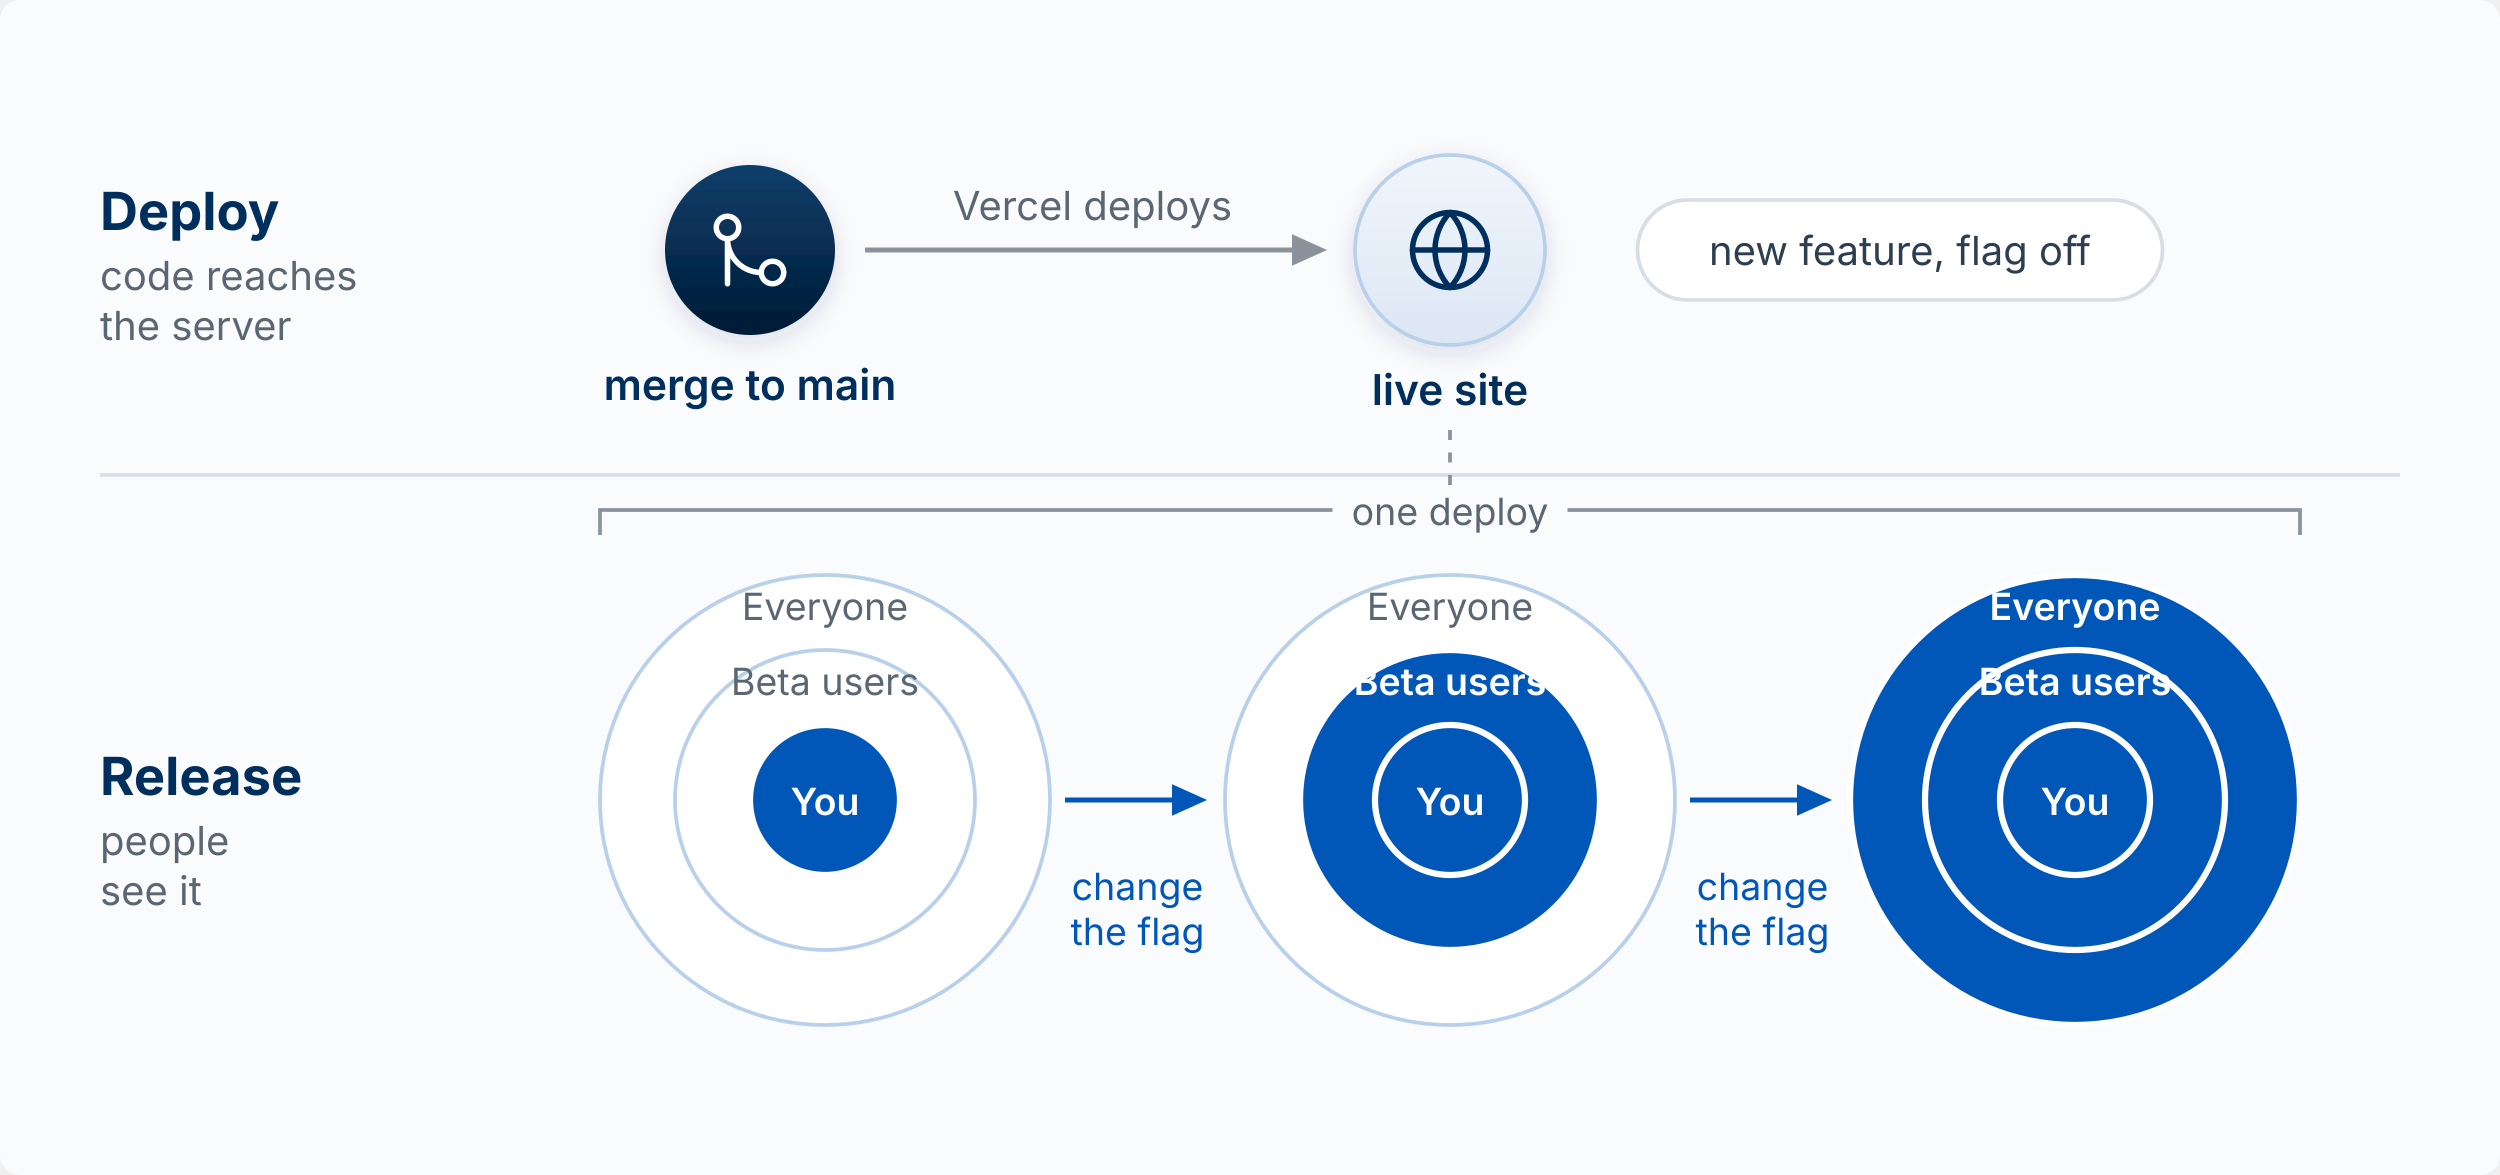
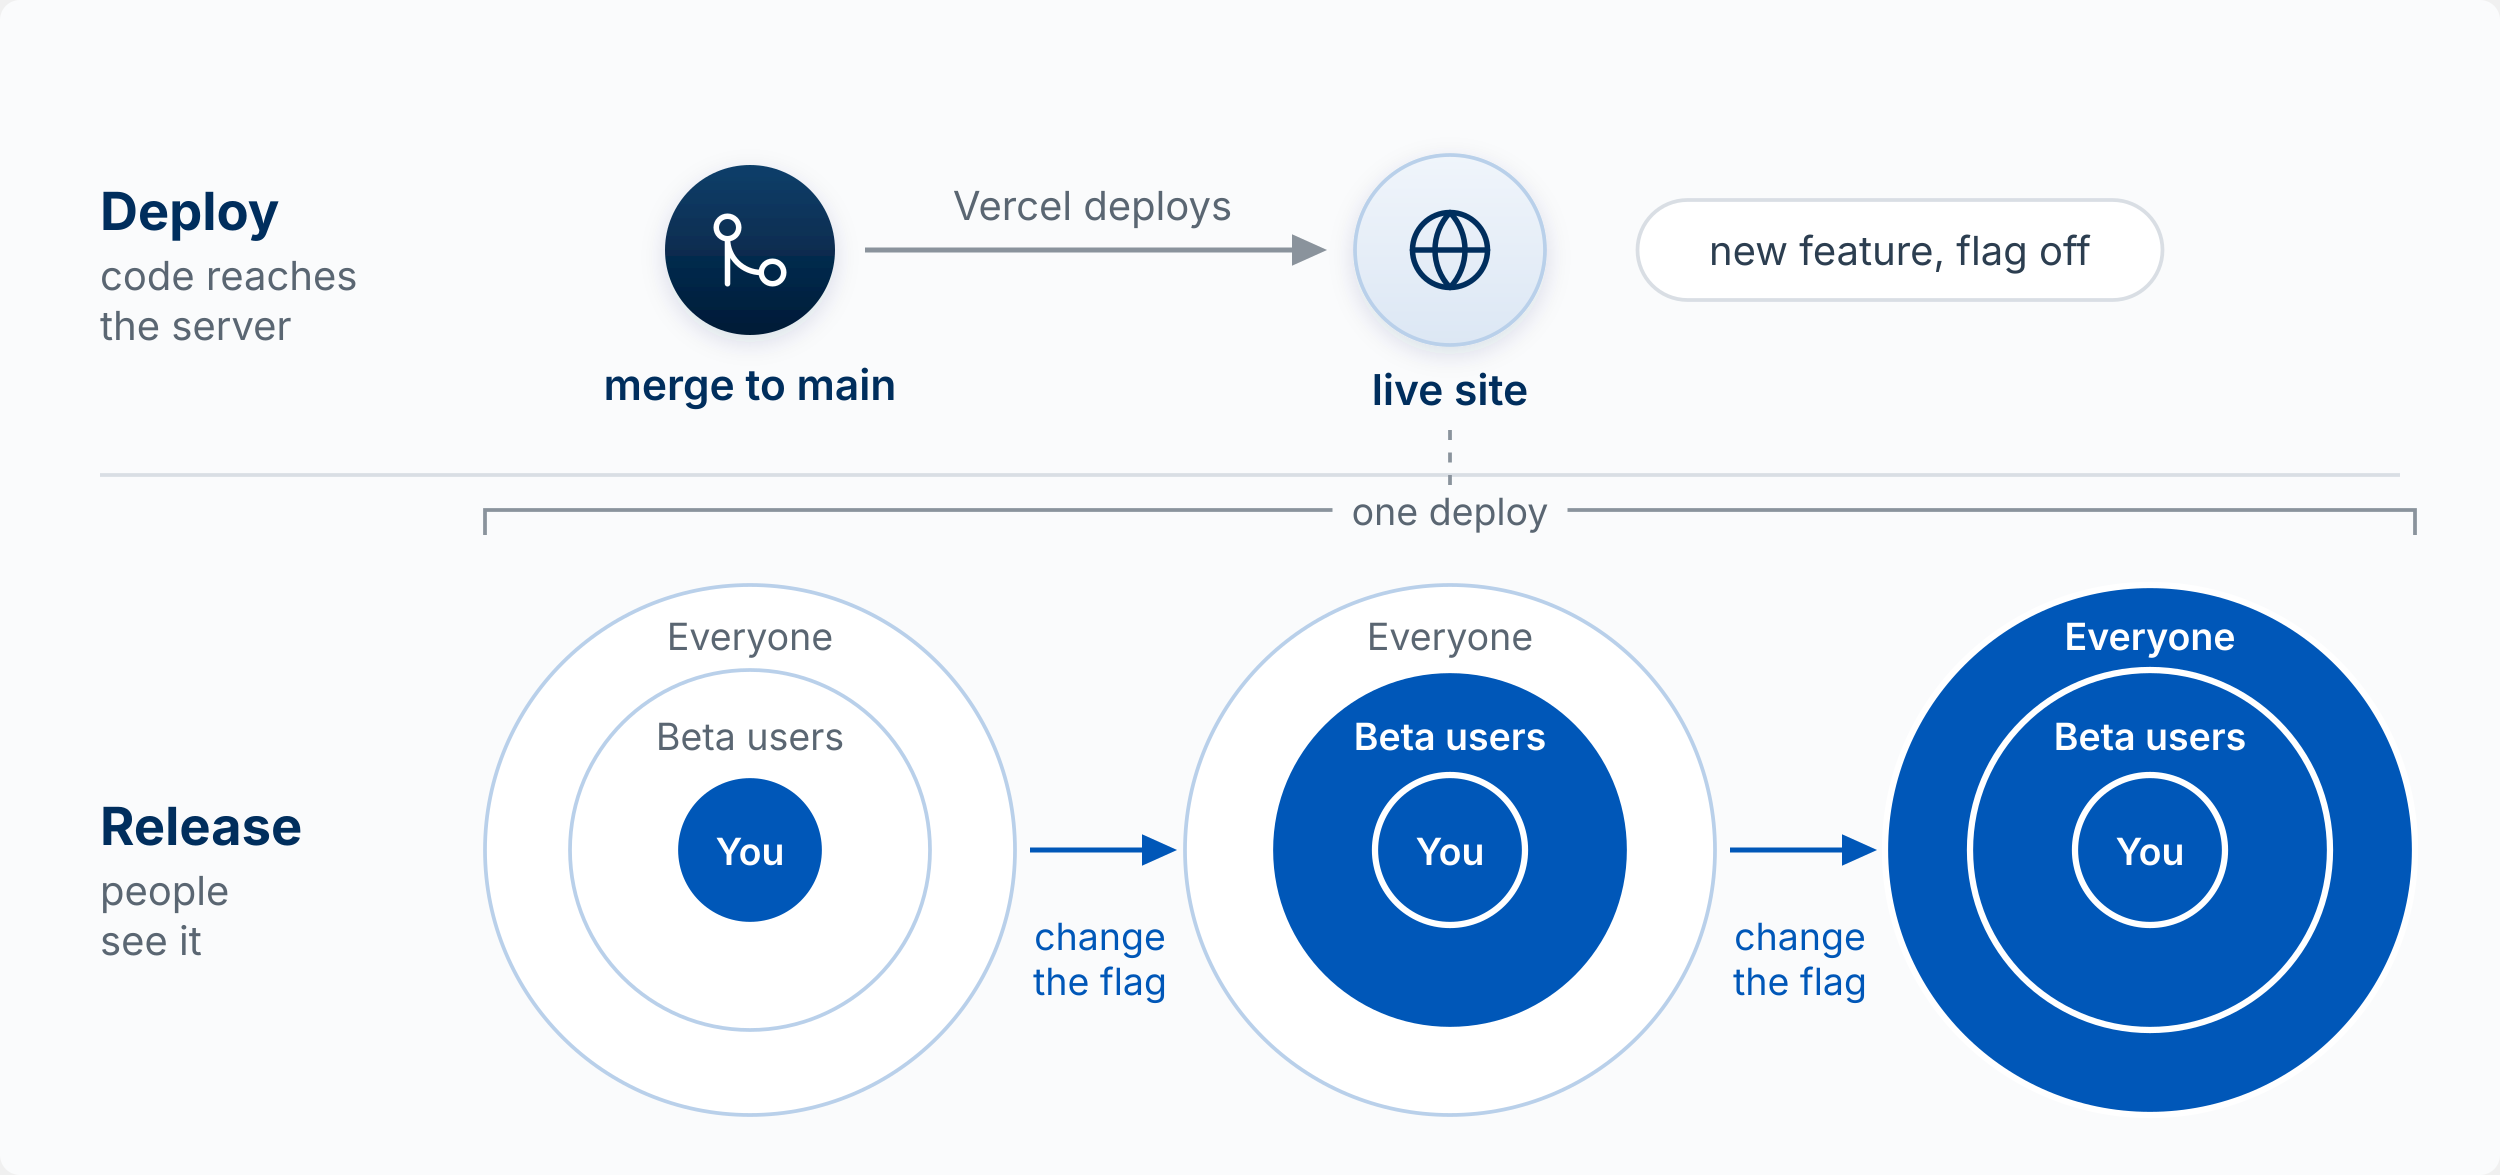
<svg xmlns="http://www.w3.org/2000/svg" viewBox="0 0 1000 470" role="img" font-family="Inter, 'Helvetica Neue', Helvetica, Arial, sans-serif">
  <defs>
    <linearGradient id="gNavy" x1="0" y1="0" x2="0" y2="1">
      <stop offset="0%" stop-color="#0E3F6A" />
      <stop offset="100%" stop-color="#001A36" />
    </linearGradient>
    <linearGradient id="gBlue" x1="0" y1="0" x2="0" y2="1">
      <stop offset="0%" stop-color="#F0F5FB" />
      <stop offset="100%" stop-color="#DCE7F4" />
    </linearGradient>
    <filter id="sh" x="-20%" y="-20%" width="140%" height="150%">
      <feDropShadow dx="0" dy="3" stdDeviation="5" flood-color="#002E5D" flood-opacity="0.13" />
    </filter>
    <marker id="ah" viewBox="0 0 10 10" refX="8" refY="5" markerWidth="7" markerHeight="7" orient="auto-start-reverse">
      <path d="M0,0.5 L10,5 L0,9.5 z" fill="#8A939C" />
    </marker>
    <marker id="ahA" viewBox="0 0 10 10" refX="8" refY="5" markerWidth="7" markerHeight="7" orient="auto-start-reverse">
      <path d="M0,0.5 L10,5 L0,9.5 z" fill="#0057B8" />
    </marker>
  </defs>
  <rect x="0" y="0" width="1000" height="470" rx="8" fill="#FAFBFC" />
  <text x="40" y="92" font-size="21" font-weight="700" fill="#002E5D">Deploy</text>
  <text x="40" y="116" font-size="16" fill="#5A6672">code reaches</text>
  <text x="40" y="136" font-size="16" fill="#5A6672">the server</text>
-   <text x="40" y="318" font-size="21" font-weight="700" fill="#002E5D">Release</text>
-   <text x="40" y="342" font-size="16" fill="#5A6672">people</text>
-   <text x="40" y="362" font-size="16" fill="#5A6672">see it</text>
+   <text x="40" y="338" font-size="21" font-weight="700" fill="#002E5D">Release</text>
+   <text x="40" y="362" font-size="16" fill="#5A6672">people</text>
+   <text x="40" y="382" font-size="16" fill="#5A6672">see it</text>
  <line x1="40" y1="190" x2="960" y2="190" stroke="#D9DEE4" stroke-width="1.5" />
  <circle cx="300" cy="100" r="34" fill="url(#gNavy)" filter="url(#sh)" />
  <g transform="translate(282,82) scale(1.5)" fill="none" stroke="#FFFFFF" stroke-width="1.47" stroke-linecap="round" stroke-linejoin="round">
    <circle cx="18" cy="18" r="3" />
    <circle cx="6" cy="6" r="3" />
    <path d="M6 21V9a9 9 0 0 0 9 9" />
  </g>
  <text x="300" y="160" font-size="17" font-weight="600" text-anchor="middle" fill="#002E5D">merge to main</text>
  <path d="M346 100 H528" stroke="#8A939C" stroke-width="2" fill="none" marker-end="url(#ah)" />
  <text x="437" y="88" font-size="16" text-anchor="middle" fill="#5A6672">Vercel deploys</text>
  <circle cx="580" cy="100" r="38" fill="url(#gBlue)" stroke="#B9D0EA" stroke-width="1.5" filter="url(#sh)" />
  <g transform="translate(562,82) scale(1.5)" fill="none" stroke="#002E5D" stroke-width="1.47" stroke-linecap="round" stroke-linejoin="round">
    <circle cx="12" cy="12" r="10" />
    <path d="M12 2a14.5 14.5 0 0 0 0 20 14.5 14.5 0 0 0 0-20" />
    <path d="M2 12h20" />
  </g>
  <text x="580" y="162" font-size="17" font-weight="600" text-anchor="middle" fill="#002E5D">live site</text>
  <rect x="655" y="80" width="210" height="40" rx="20" fill="#FFFFFF" stroke="#D9DEE4" stroke-width="1.5" />
  <text x="760" y="106" font-size="16" text-anchor="middle" fill="#2C3E50">new feature, flag off</text>
  <path d="M580 172 V196" stroke="#8A939C" stroke-width="1.5" stroke-dasharray="4 5" fill="none" />
-   <circle cx="330" cy="320" r="90" fill="#FFFFFF" stroke="#B9D0EA" stroke-width="1.5" />
-   <circle cx="330" cy="320" r="60" fill="#FFFFFF" stroke="#B9D0EA" stroke-width="1.5" />
-   <circle cx="330" cy="320" r="30" fill="#0057B8" stroke="#FFFFFF" stroke-width="2.5" />
-   <text x="330" y="326" font-size="15" font-weight="600" text-anchor="middle" fill="#FFFFFF">You</text>
-   <text x="330" y="278" font-size="15" font-weight="400" text-anchor="middle" fill="#5A6672">Beta users</text>
-   <text x="330" y="248" font-size="15" font-weight="400" text-anchor="middle" fill="#5A6672">Everyone</text>
-   <circle cx="580" cy="320" r="90" fill="#FFFFFF" stroke="#B9D0EA" stroke-width="1.5" />
-   <circle cx="580" cy="320" r="60" fill="#0057B8" stroke="#FFFFFF" stroke-width="2.5" />
-   <circle cx="580" cy="320" r="30" fill="#0057B8" stroke="#FFFFFF" stroke-width="2.5" />
-   <text x="580" y="326" font-size="15" font-weight="600" text-anchor="middle" fill="#FFFFFF">You</text>
-   <text x="580" y="278" font-size="15" font-weight="600" text-anchor="middle" fill="#FFFFFF">Beta users</text>
-   <text x="580" y="248" font-size="15" font-weight="400" text-anchor="middle" fill="#5A6672">Everyone</text>
-   <circle cx="830" cy="320" r="90" fill="#0057B8" stroke="#FFFFFF" stroke-width="2.5" />
-   <circle cx="830" cy="320" r="60" fill="#0057B8" stroke="#FFFFFF" stroke-width="2.5" />
-   <circle cx="830" cy="320" r="30" fill="#0057B8" stroke="#FFFFFF" stroke-width="2.5" />
-   <text x="830" y="326" font-size="15" font-weight="600" text-anchor="middle" fill="#FFFFFF">You</text>
-   <text x="830" y="278" font-size="15" font-weight="600" text-anchor="middle" fill="#FFFFFF">Beta users</text>
-   <text x="830" y="248" font-size="15" font-weight="600" text-anchor="middle" fill="#FFFFFF">Everyone</text>
-   <path d="M240 214 V204 H920 V214" stroke="#8A939C" stroke-width="1.5" fill="none" />
+   <circle cx="300" cy="340" r="106" fill="#FFFFFF" stroke="#B9D0EA" stroke-width="1.5" />
+   <circle cx="300" cy="340" r="72" fill="#FFFFFF" stroke="#B9D0EA" stroke-width="1.5" />
+   <circle cx="300" cy="340" r="30" fill="#0057B8" stroke="#FFFFFF" stroke-width="2.5" />
+   <text x="300" y="346" font-size="15" font-weight="600" text-anchor="middle" fill="#FFFFFF">You</text>
+   <text x="300" y="300" font-size="15" font-weight="400" text-anchor="middle" fill="#5A6672">Beta users</text>
+   <text x="300" y="260" font-size="15" font-weight="400" text-anchor="middle" fill="#5A6672">Everyone</text>
+   <circle cx="580" cy="340" r="106" fill="#FFFFFF" stroke="#B9D0EA" stroke-width="1.5" />
+   <circle cx="580" cy="340" r="72" fill="#0057B8" stroke="#FFFFFF" stroke-width="2.5" />
+   <circle cx="580" cy="340" r="30" fill="#0057B8" stroke="#FFFFFF" stroke-width="2.5" />
+   <text x="580" y="346" font-size="15" font-weight="600" text-anchor="middle" fill="#FFFFFF">You</text>
+   <text x="580" y="300" font-size="15" font-weight="600" text-anchor="middle" fill="#FFFFFF">Beta users</text>
+   <text x="580" y="260" font-size="15" font-weight="400" text-anchor="middle" fill="#5A6672">Everyone</text>
+   <circle cx="860" cy="340" r="106" fill="#0057B8" stroke="#FFFFFF" stroke-width="2.5" />
+   <circle cx="860" cy="340" r="72" fill="#0057B8" stroke="#FFFFFF" stroke-width="2.5" />
+   <circle cx="860" cy="340" r="30" fill="#0057B8" stroke="#FFFFFF" stroke-width="2.5" />
+   <text x="860" y="346" font-size="15" font-weight="600" text-anchor="middle" fill="#FFFFFF">You</text>
+   <text x="860" y="300" font-size="15" font-weight="600" text-anchor="middle" fill="#FFFFFF">Beta users</text>
+   <text x="860" y="260" font-size="15" font-weight="600" text-anchor="middle" fill="#FFFFFF">Everyone</text>
+   <path d="M194 214 V204 H966 V214" stroke="#8A939C" stroke-width="1.5" fill="none" />
  <rect x="533" y="194" width="94" height="22" fill="#FAFBFC" />
  <text x="580" y="210" font-size="15" text-anchor="middle" fill="#5A6672">one deploy</text>
-   <path d="M426 320 H480" stroke="#0057B8" stroke-width="2" fill="none" marker-end="url(#ahA)" />
-   <path d="M676 320 H730" stroke="#0057B8" stroke-width="2" fill="none" marker-end="url(#ahA)" />
-   <text x="455" y="360" font-size="15" text-anchor="middle" fill="#0057B8">change</text>
-   <text x="455" y="378" font-size="15" text-anchor="middle" fill="#0057B8">the flag</text>
-   <text x="705" y="360" font-size="15" text-anchor="middle" fill="#0057B8">change</text>
-   <text x="705" y="378" font-size="15" text-anchor="middle" fill="#0057B8">the flag</text>
+   <path d="M412 340 H468" stroke="#0057B8" stroke-width="2" fill="none" marker-end="url(#ahA)" />
+   <text x="440" y="380" font-size="15" text-anchor="middle" fill="#0057B8">change</text>
+   <text x="440" y="398" font-size="15" text-anchor="middle" fill="#0057B8">the flag</text>
+   <path d="M692 340 H748" stroke="#0057B8" stroke-width="2" fill="none" marker-end="url(#ahA)" />
+   <text x="720" y="380" font-size="15" text-anchor="middle" fill="#0057B8">change</text>
+   <text x="720" y="398" font-size="15" text-anchor="middle" fill="#0057B8">the flag</text>
</svg>
